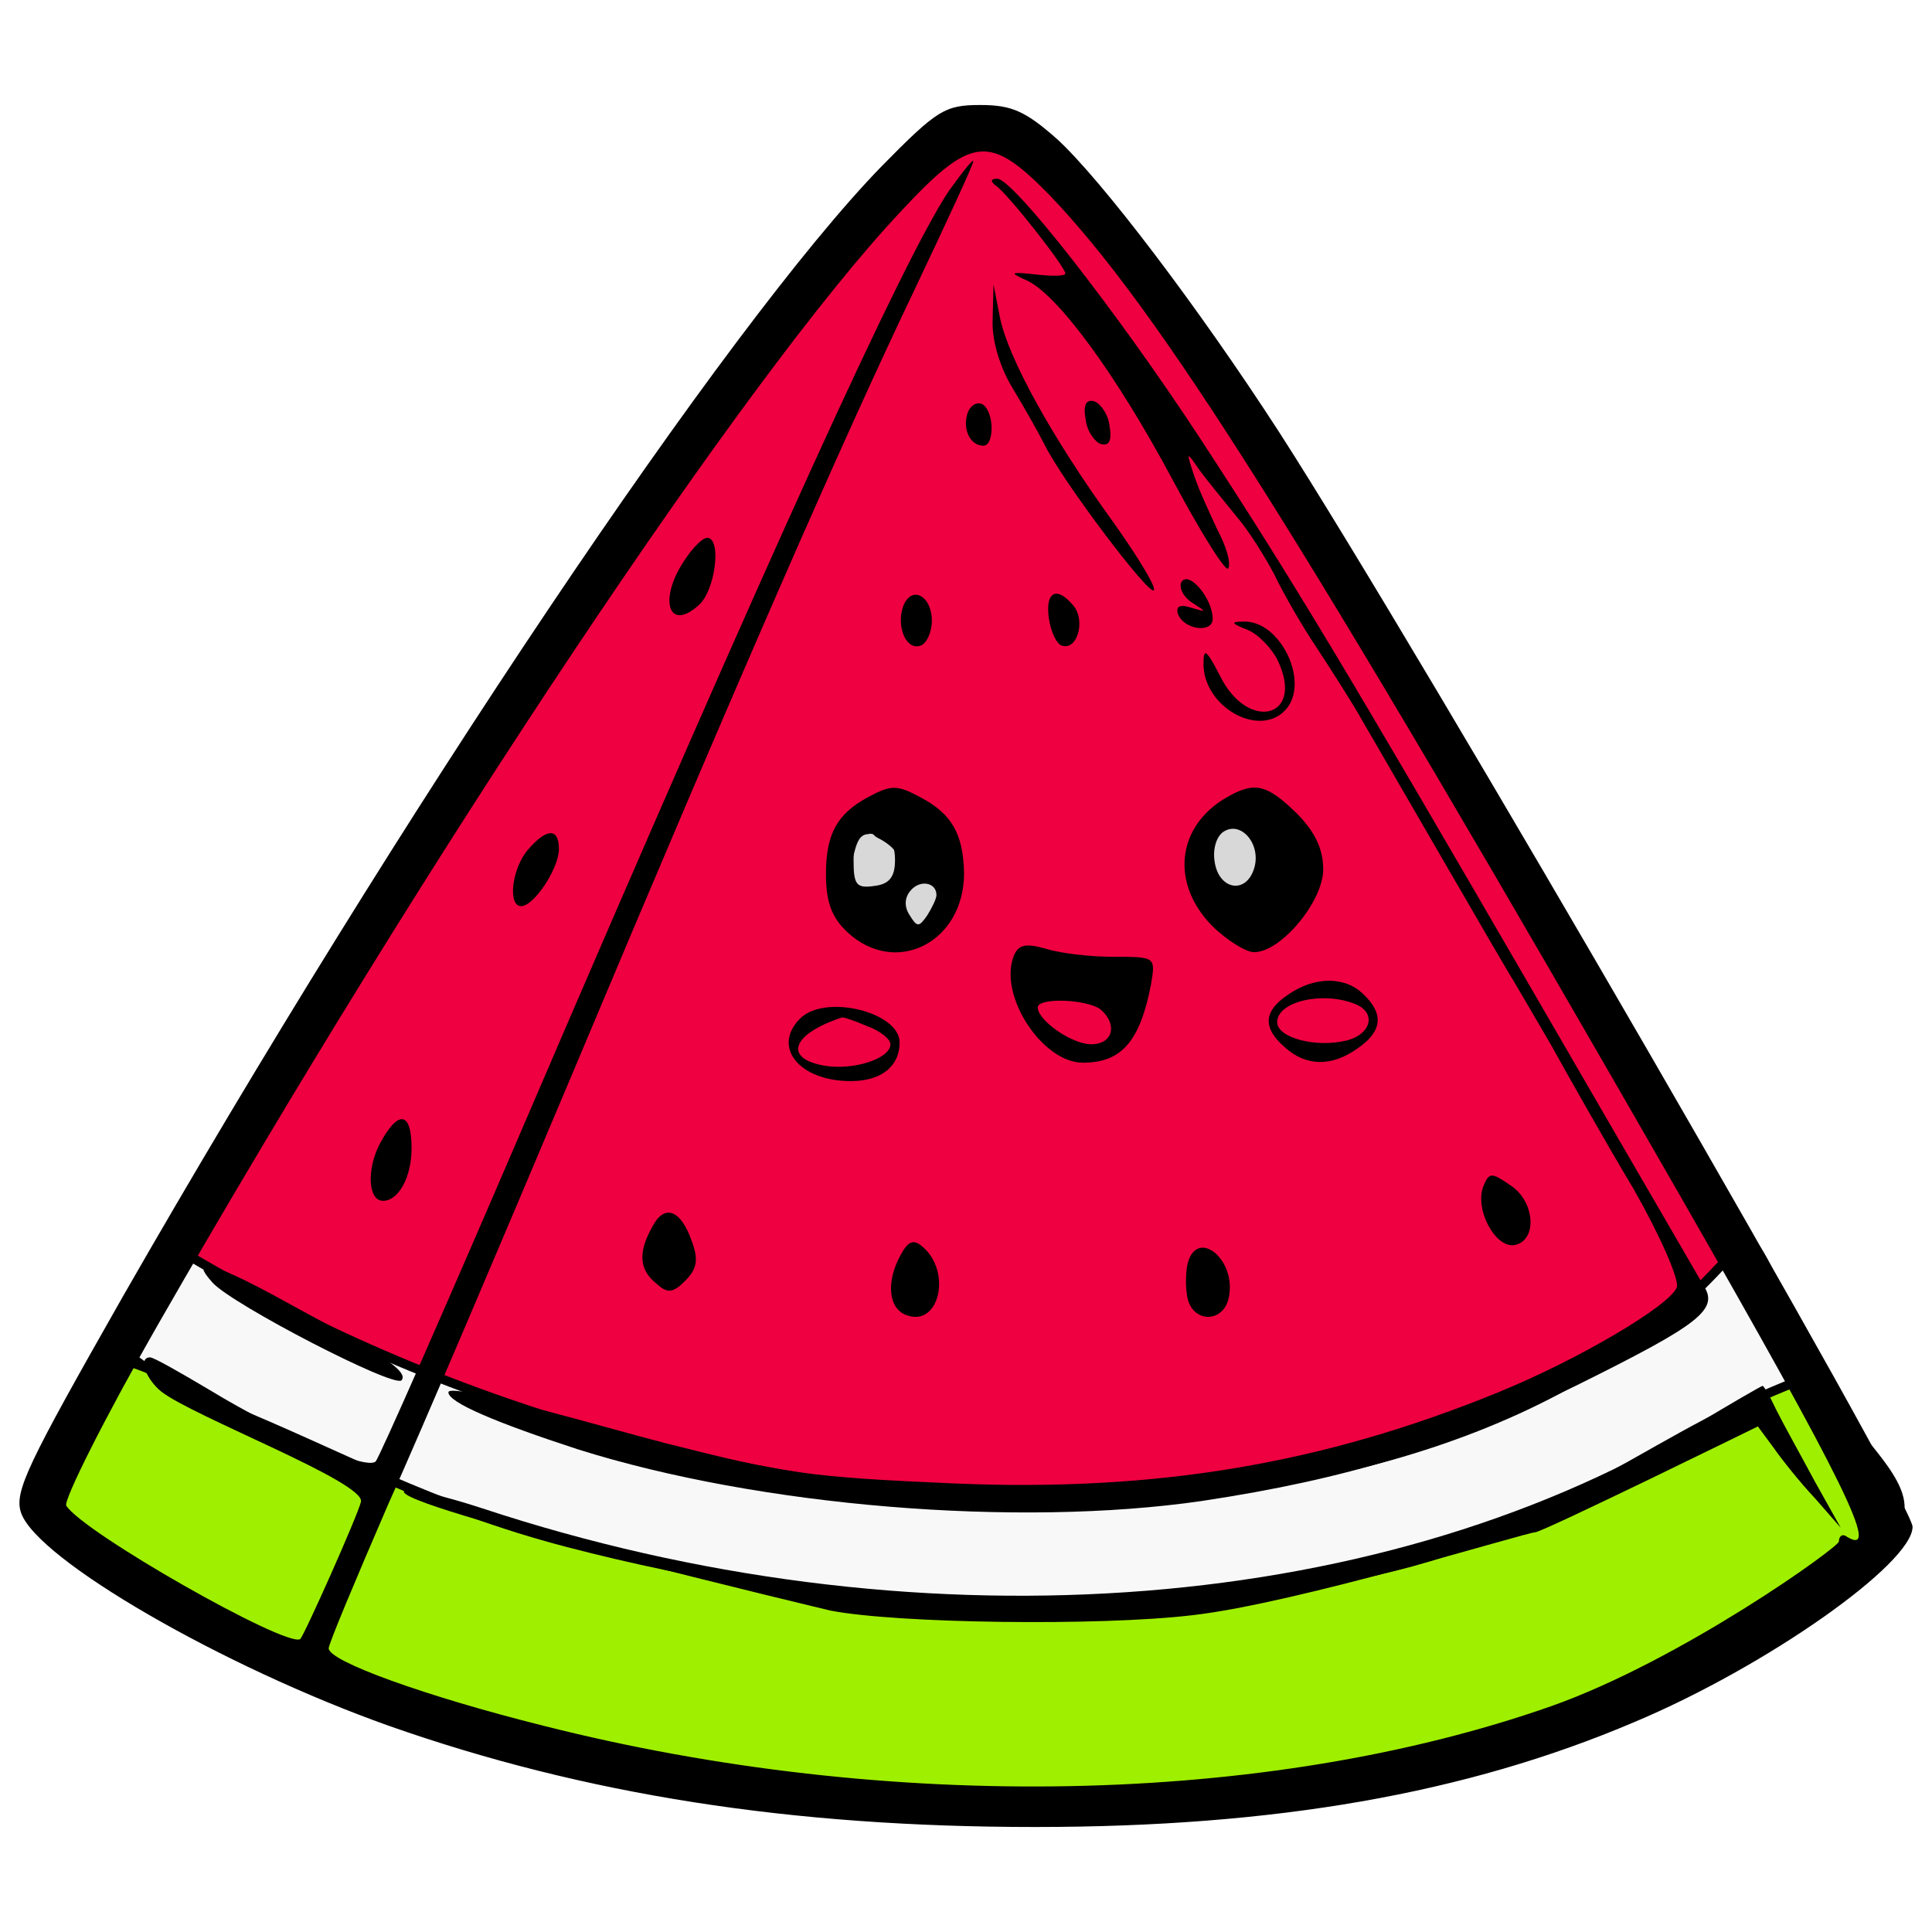
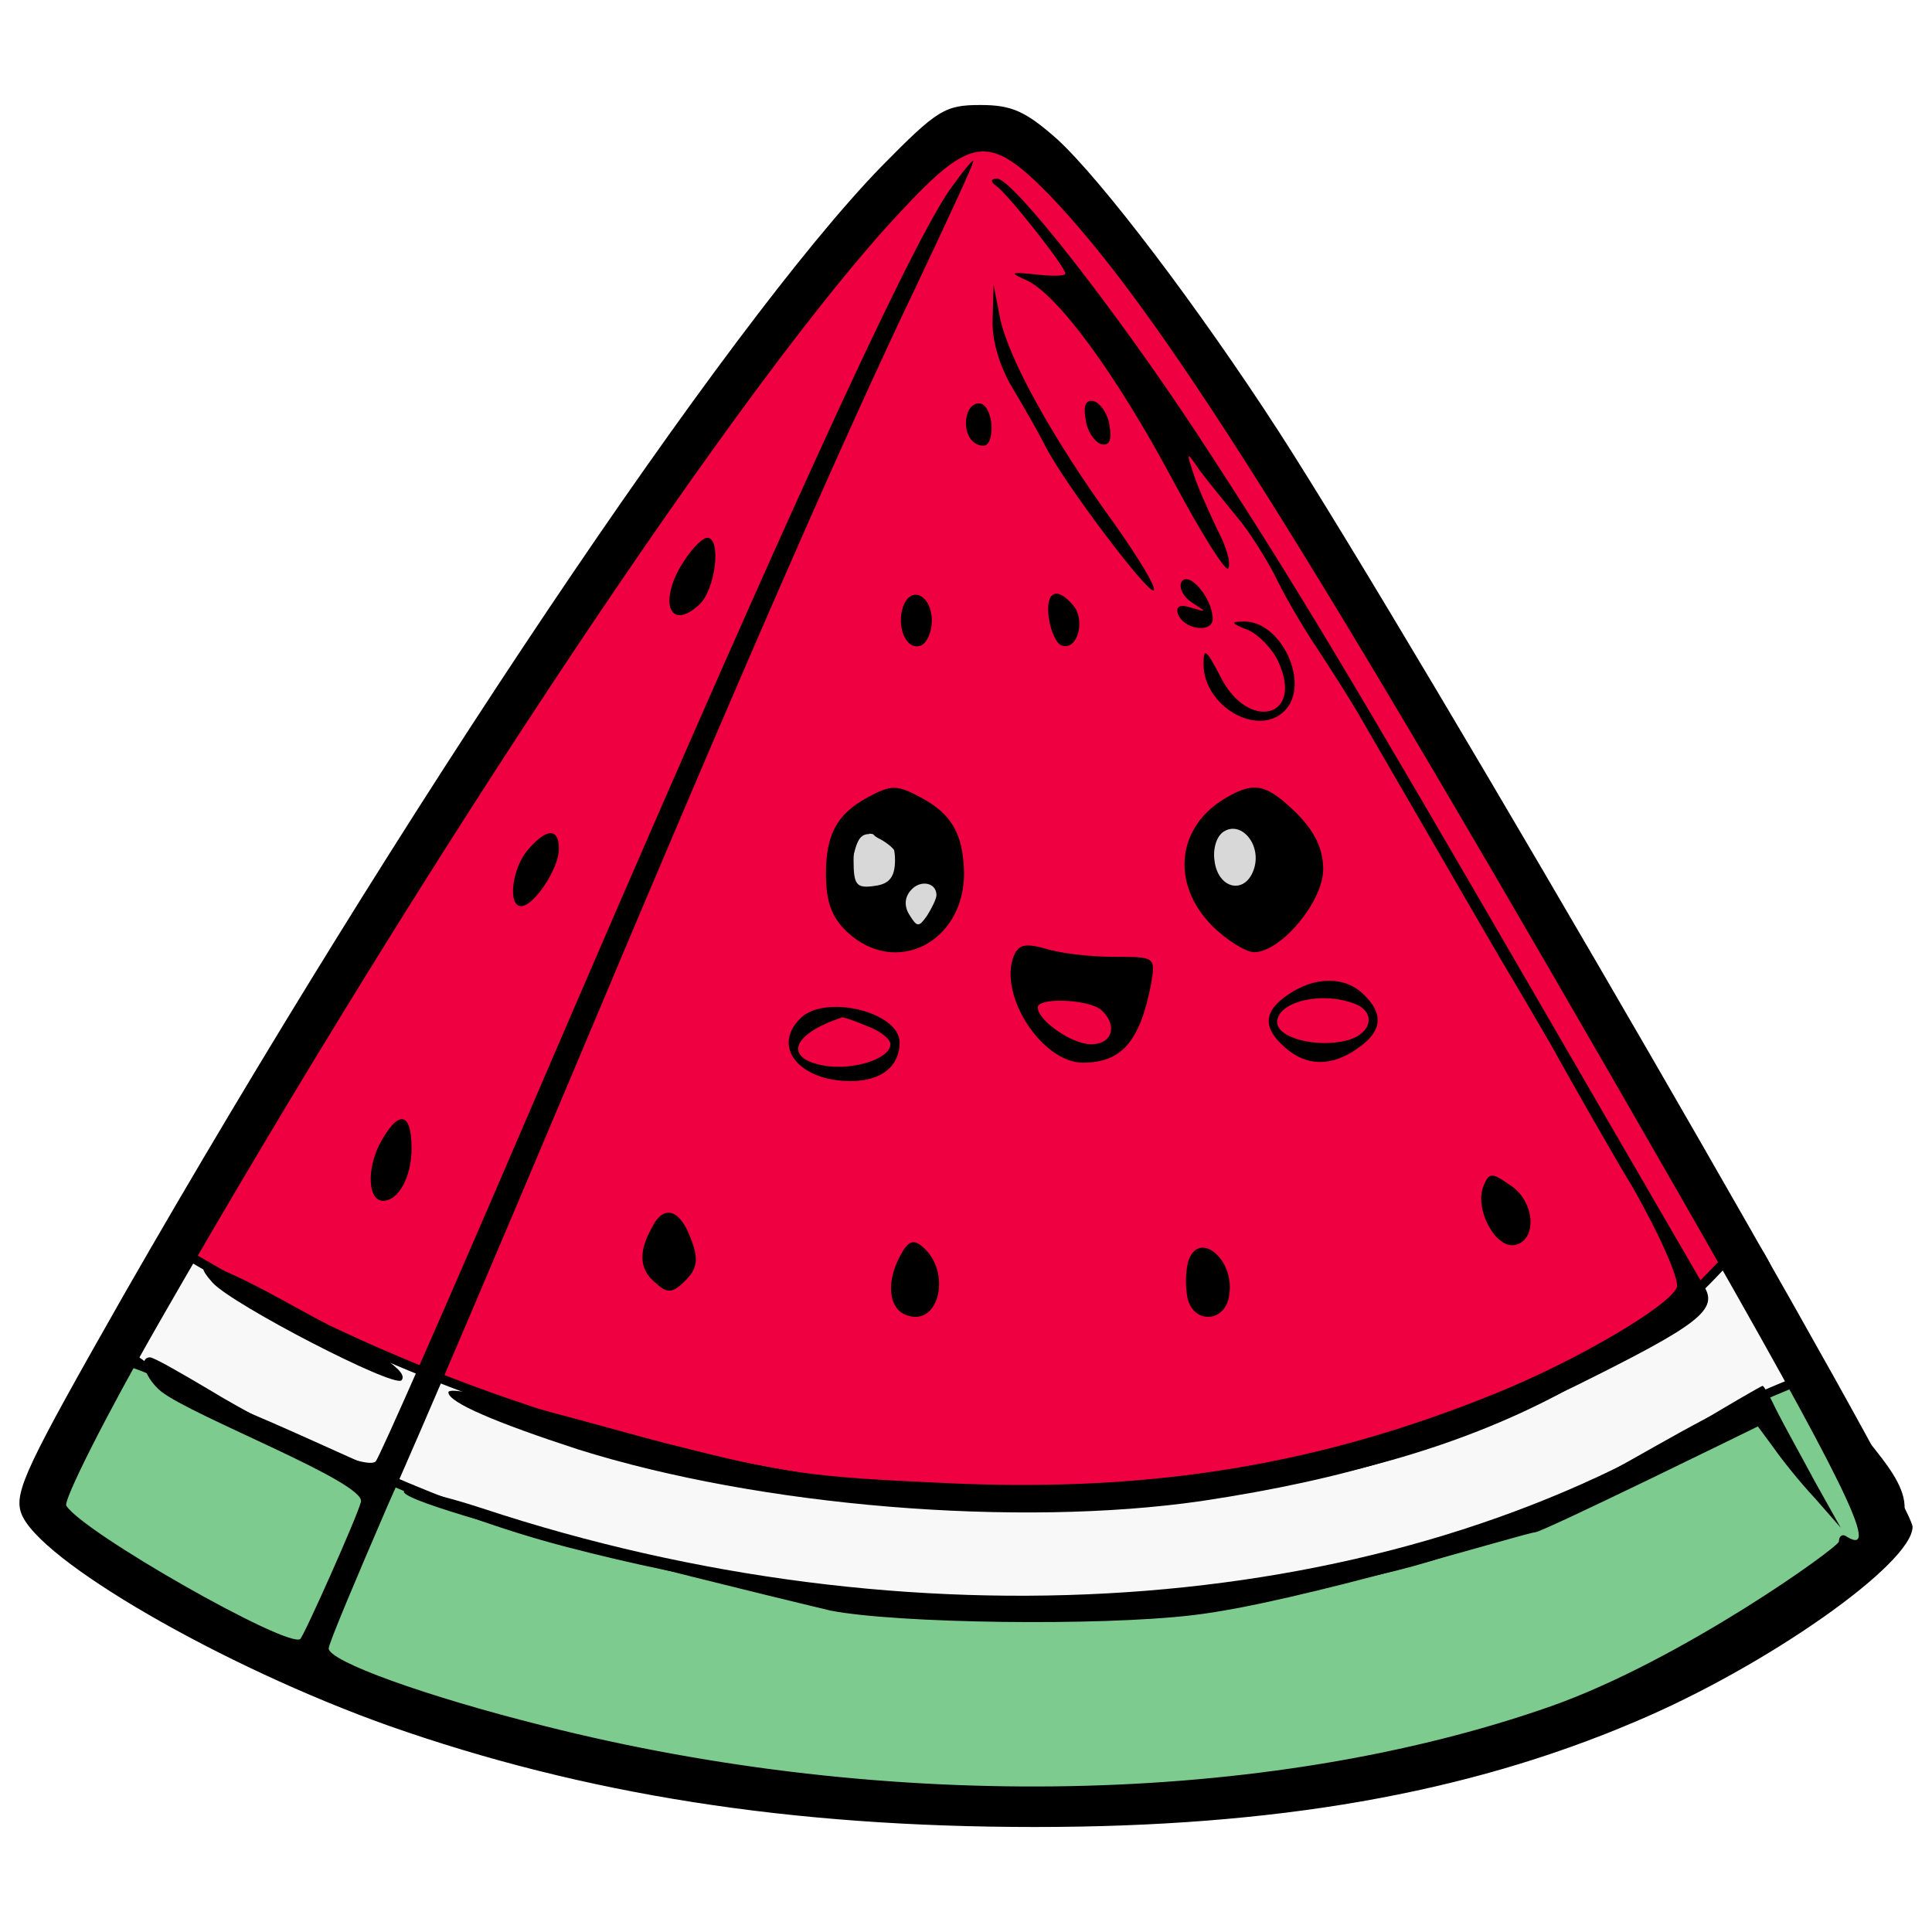
<svg xmlns="http://www.w3.org/2000/svg" viewBox="0 0 500 500">
  <path style="stroke: rgb(0, 0, 0); fill: rgb(248, 248, 248);" d="M 31.958 348.979 L 46.064 320.766 C 46.047 320.759 47.854 319.528 49.992 320.984 C 235.683 447.434 428.251 360.852 447.82 321.895 C 455.205 307.194 469.197 361.358 470.39 359.7 L 464.183 365.343 C 312.335 459.691 89.515 409.047 39.857 354.622 L 31.958 348.979 Z" />
  <g transform="matrix(2.383155, 0, 0, 2.383155, -289.6962, -169.9458)" style="">
    <path style="stroke: rgb(0, 0, 0); fill: rgb(239, 0, 64);" d="M 140.55 205.12 C 173.246 149.661 211.285 96.449 226.104 85.795 C 227.402 84.861 228.115 84.366 228.115 84.366 C 239.087 83.147 310.831 208.184 310.831 208.184 C 310.831 208.184 309.411 207.705 308.189 209.024 C 277.042 242.645 200.771 242.626 141.917 207.581 C 141.117 207.105 140.069 205.936 140.55 205.12 Z" />
    <path style="fill: rgb(216, 216, 216); stroke: rgb(0, 0, 0);" d="M 256.995 160.248 C 248.803 157.518 250.924 171.394 257.679 169.143 C 260.181 168.308 260.764 166.876 259.503 164.353 C 258.837 163.021 259.381 159.336 257.451 159.336" />
    <path style="fill: rgb(216, 216, 216); stroke: rgb(0, 0, 0);" d="M 215.943 161.388 C 214.039 161.388 213.999 163.571 213.435 165.266 C 213.326 165.593 212.492 167.06 212.979 167.546 C 213.538 168.106 216.797 170.114 217.768 169.143 C 220.406 166.504 220.814 163.71 217.084 161.845 C 216.557 161.581 216.095 160.476 215.487 160.476" />
-     <path style="stroke: rgb(0, 0, 0); fill: rgb(159, 239, 0);" d="M 124.977 235.493 C 127.445 230.983 129.889 226.459 132.38 221.962 C 132.953 220.928 133.002 218.705 134.168 218.899 C 138.489 219.619 142.108 222.611 146.166 224.26 C 158.45 229.25 168.269 234.918 183.184 238.812 C 211.525 246.212 242.407 248.212 271.005 241.875 C 291.758 237.276 302.132 226.415 318.49 220.686 C 319.92 220.185 320.587 222.922 321.298 224.26 C 323.495 228.396 330.058 233.337 327.17 237.025 C 295.801 277.087 172.547 281.531 124.977 233.195" />
+     <path style="stroke: rgb(0, 0, 0); fill: rgb(126, 203, 143);" d="M 124.977 235.493 C 127.445 230.983 129.889 226.459 132.38 221.962 C 132.953 220.928 133.002 218.705 134.168 218.899 C 138.489 219.619 142.108 222.611 146.166 224.26 C 158.45 229.25 168.269 234.918 183.184 238.812 C 211.525 246.212 242.407 248.212 271.005 241.875 C 291.758 237.276 302.132 226.415 318.49 220.686 C 319.92 220.185 320.587 222.922 321.298 224.26 C 323.495 228.396 330.058 233.337 327.17 237.025 C 295.801 277.087 172.547 281.531 124.977 233.195" />
    <path style="fill: rgb(216, 216, 216); stroke: rgb(0, 0, 0);" d="M 221.873 166.178 C 220.414 166.907 219.129 167.561 218.452 168.915 C 217.611 170.597 220.359 174.077 221.645 172.792 C 223.341 171.096 224.223 169.916 225.294 167.774 C 226.197 165.967 223.469 164.01 223.469 163.213" />
    <g transform="matrix(0.1, 0, 0, -0.1, 79.25426, 330.7142)" fill="#000000" stroke="none">
      <path d="M 1380 2413 C 1212 2240 859 1714 557 1187 C 453 1004 438 974 446 951 C 464 900 665 784 845 720 C 1058 645 1282 610 1547 610 C 1807 610 2015 646 2198 724 C 2341 784 2500 896 2500 936 C 2500 963 1966 1886 1812 2125 C 1724 2261 1619 2399 1571 2443 C 1537 2473 1522 2480 1488 2480 C 1449 2480 1441 2475 1380 2413 Z M 1562 2383 C 1681 2259 1833 2018 2249 1293 C 2426 984 2466 903 2429 925 C 2424 929 2420 926 2420 920 C 2420 914 2249 791 2107 741 C 1799 633 1388 625 1013 720 C 885 752 780 790 780 804 C 780 809 809 878 844 959 C 880 1039 970 1251 1045 1429 C 1226 1860 1338 2116 1416 2279 C 1451 2353 1480 2415 1480 2419 C 1480 2422 1468 2407 1453 2386 C 1404 2312 1263 2004 993 1375 C 908 1177 835 1011 831 1007 C 821 997 729 1037 650 1085 C 618 1104 590 1120 586 1120 C 573 1120 581 1097 598 1083 C 632 1056 821 984 815 963 C 811 947 753 817 749 814 C 733 805 513 930 495 959 C 492 965 537 1055 596 1158 C 889 1669 1232 2184 1400 2363 C 1478 2447 1497 2449 1562 2383 Z" />
      <path d="M 1505 2392 C 1518 2383 1580 2304 1580 2297 C 1580 2294 1565 2294 1548 2296 C 1520 2299 1519 2298 1537 2290 C 1570 2276 1634 2190 1697 2072 C 1728 2014 1755 1971 1757 1977 C 1760 1984 1754 2002 1745 2019 C 1737 2036 1725 2062 1720 2077 C 1711 2104 1711 2105 1726 2083 C 1735 2071 1753 2049 1766 2033 C 1779 2018 1797 1989 1807 1970 C 1816 1951 1837 1914 1854 1889 C 1871 1863 1892 1830 1901 1814 C 1955 1721 2052 1553 2060 1540 C 2065 1532 2086 1496 2107 1460 C 2127 1424 2167 1353 2197 1303 C 2226 1252 2247 1204 2244 1196 C 2236 1176 2138 1118 2050 1082 C 1859 1004 1678 974 1461 983 C 1299 990 1275 994 1145 1027 C 1090 1041 910 1094 910 1082 C 910 1071 962 1049 1051 1020 C 1248 958 1528 935 1728 964 C 1887 988 1997 1022 2136 1090 C 2269 1156 2290 1172 2273 1198 C 2268 1207 2187 1346 2095 1505 C 1888 1862 1829 1961 1725 2120 C 1635 2257 1523 2400 1506 2400 C 1499 2400 1498 2397 1505 2392 Z" />
      <path d="M1501 2247 c-1 -23 8 -52 22 -75 12 -20 28 -48 35 -62 20 -40 113 -163 118 -157 3 3 -17 36 -44 74 -66 91 -114 178 -123 222 l-7 36 -1 -38z" />
      <path d="M1474 2146 c-6 -17 2 -36 17 -36 12 0 12 37 -1 45 -6 3 -13 -1 -16 -9z" />
      <path d="M1602 2139 c1 -12 9 -24 16 -27 9 -3 13 3 10 19 -1 12 -9 24 -16 27 -9 3 -13 -3 -10 -19z" />
      <path d="M1166 1985 c-28 -42 -17 -78 16 -48 18 16 25 73 9 73 -5 0 -16 -11 -25 -25z" />
      <path d="M1706 1962 c-3 -6 2 -16 11 -22 17 -11 17 -11 0 -6 -12 4 -17 2 -15 -6 6 -18 38 -22 38 -6 0 22 -26 53 -34 40z" />
      <path d="M1404 1936 c-8 -22 3 -49 19 -43 6 2 12 14 12 27 0 27 -22 39 -31 16z" />
      <path d="M1562 1923 c2 -14 8 -28 14 -30 17 -6 26 27 13 43 -18 22 -31 16 -27 -13z" />
      <path d="M1778 1910 c12 -5 27 -21 33 -34 29 -62 -33 -77 -63 -16 -15 29 -18 31 -18 13 0 -46 59 -80 88 -51 29 29 -4 99 -45 97 -14 0 -13 -2 5 -9z" />
      <path d="M1365 1728 c-33 -18 -45 -40 -45 -83 0 -30 6 -47 23 -63 52 -49 127 -12 127 64 -1 42 -13 64 -47 82 -26 14 -32 14 -58 0z m30 -68 c0 -18 -6 -26 -22 -28 -20 -3 -23 1 -23 28 0 27 3 31 23 28 16 -2 22 -10 22 -28z m45 -38 c0 -4 -5 -14 -10 -22 -9 -13 -11 -13 -19 0 -6 9 -6 19 1 27 10 12 28 9 28 -5z" />
      <path d="M1755 1728 c-54 -31 -61 -93 -16 -139 16 -16 37 -29 46 -29 29 0 75 55 75 90 0 22 -9 41 -29 61 -32 31 -45 35 -76 17z m30 -77 c-9 -29 -39 -23 -43 8 -2 13 2 27 10 32 19 12 41 -14 33 -40z" />
      <path d="M997 1672 c-18 -20 -23 -62 -8 -62 14 0 41 41 41 62 0 23 -13 23 -33 0z" />
      <path d="M1524 1556 c-17 -43 31 -116 75 -116 42 0 62 23 74 85 5 30 5 30 -41 30 -26 0 -59 4 -74 9 -22 6 -29 4 -34 -8z m94 -58 c19 -16 14 -38 -10 -38 -21 0 -58 26 -58 40 0 11 53 9 68 -2z" />
      <path d="M1822 1514 c-27 -18 -28 -36 -4 -57 23 -21 51 -22 80 -1 26 18 28 37 6 58 -20 20 -53 20 -82 0z m72 -10 c24 -9 19 -33 -9 -40 -33 -8 -75 3 -75 20 0 22 48 34 84 20z" />
      <path d="M1292 1488 c-31 -31 -1 -68 55 -68 33 0 53 16 53 42 0 33 -81 53 -108 26z m72 -8 c14 -5 26 -14 26 -20 0 -16 -42 -29 -73 -23 -43 8 -34 34 20 52 1 1 13 -3 27 -9z" />
      <path d="M835 1351 c-14 -28 -12 -61 4 -61 17 0 31 26 31 57 0 41 -15 42 -35 4z" />
      <path d="M2034 1306 c-10 -25 13 -68 34 -64 25 5 22 48 -5 65 -20 14 -23 14 -29 -1z" />
      <path d="M1131 1261 c-15 -27 -14 -46 5 -61 12 -11 18 -10 31 3 13 13 15 23 7 44 -12 34 -30 40 -43 14z" />
      <path d="M1401 1231 c-16 -29 -13 -58 6 -65 36 -14 50 47 18 74 -10 9 -16 6 -24 -9z" />
      <path d="M1714 1226 c-3 -8 -4 -25 -2 -38 4 -32 42 -32 46 0 6 38 -32 70 -44 38z" />
      <path d="M654 1201 c22 -24 196 -114 205 -106 8 9 -19 28 -116 80 -88 49 -117 57 -89 26z" />
      <path d="M 2260 1044 C 1912 837 1410 803 947 956 C 904 970 866 979 862 975 C 846 959 1325 845 1325 845 C 1397 831 1617 828 1718 840 C 1832 853 2081 930 2090 930 C 2098 930 2332 1045 2332 1045 L 2349 1022 C 2358 1009 2378 984 2394 967 L 2422 935 L 2394 985 C 2379 1013 2360 1047 2352 1063 C 2345 1078 2338 1090 2337 1089 C 2336 1089 2301 1069 2260 1044" />
      <path d="" />
      <path d="" />
    </g>
  </g>
</svg>
